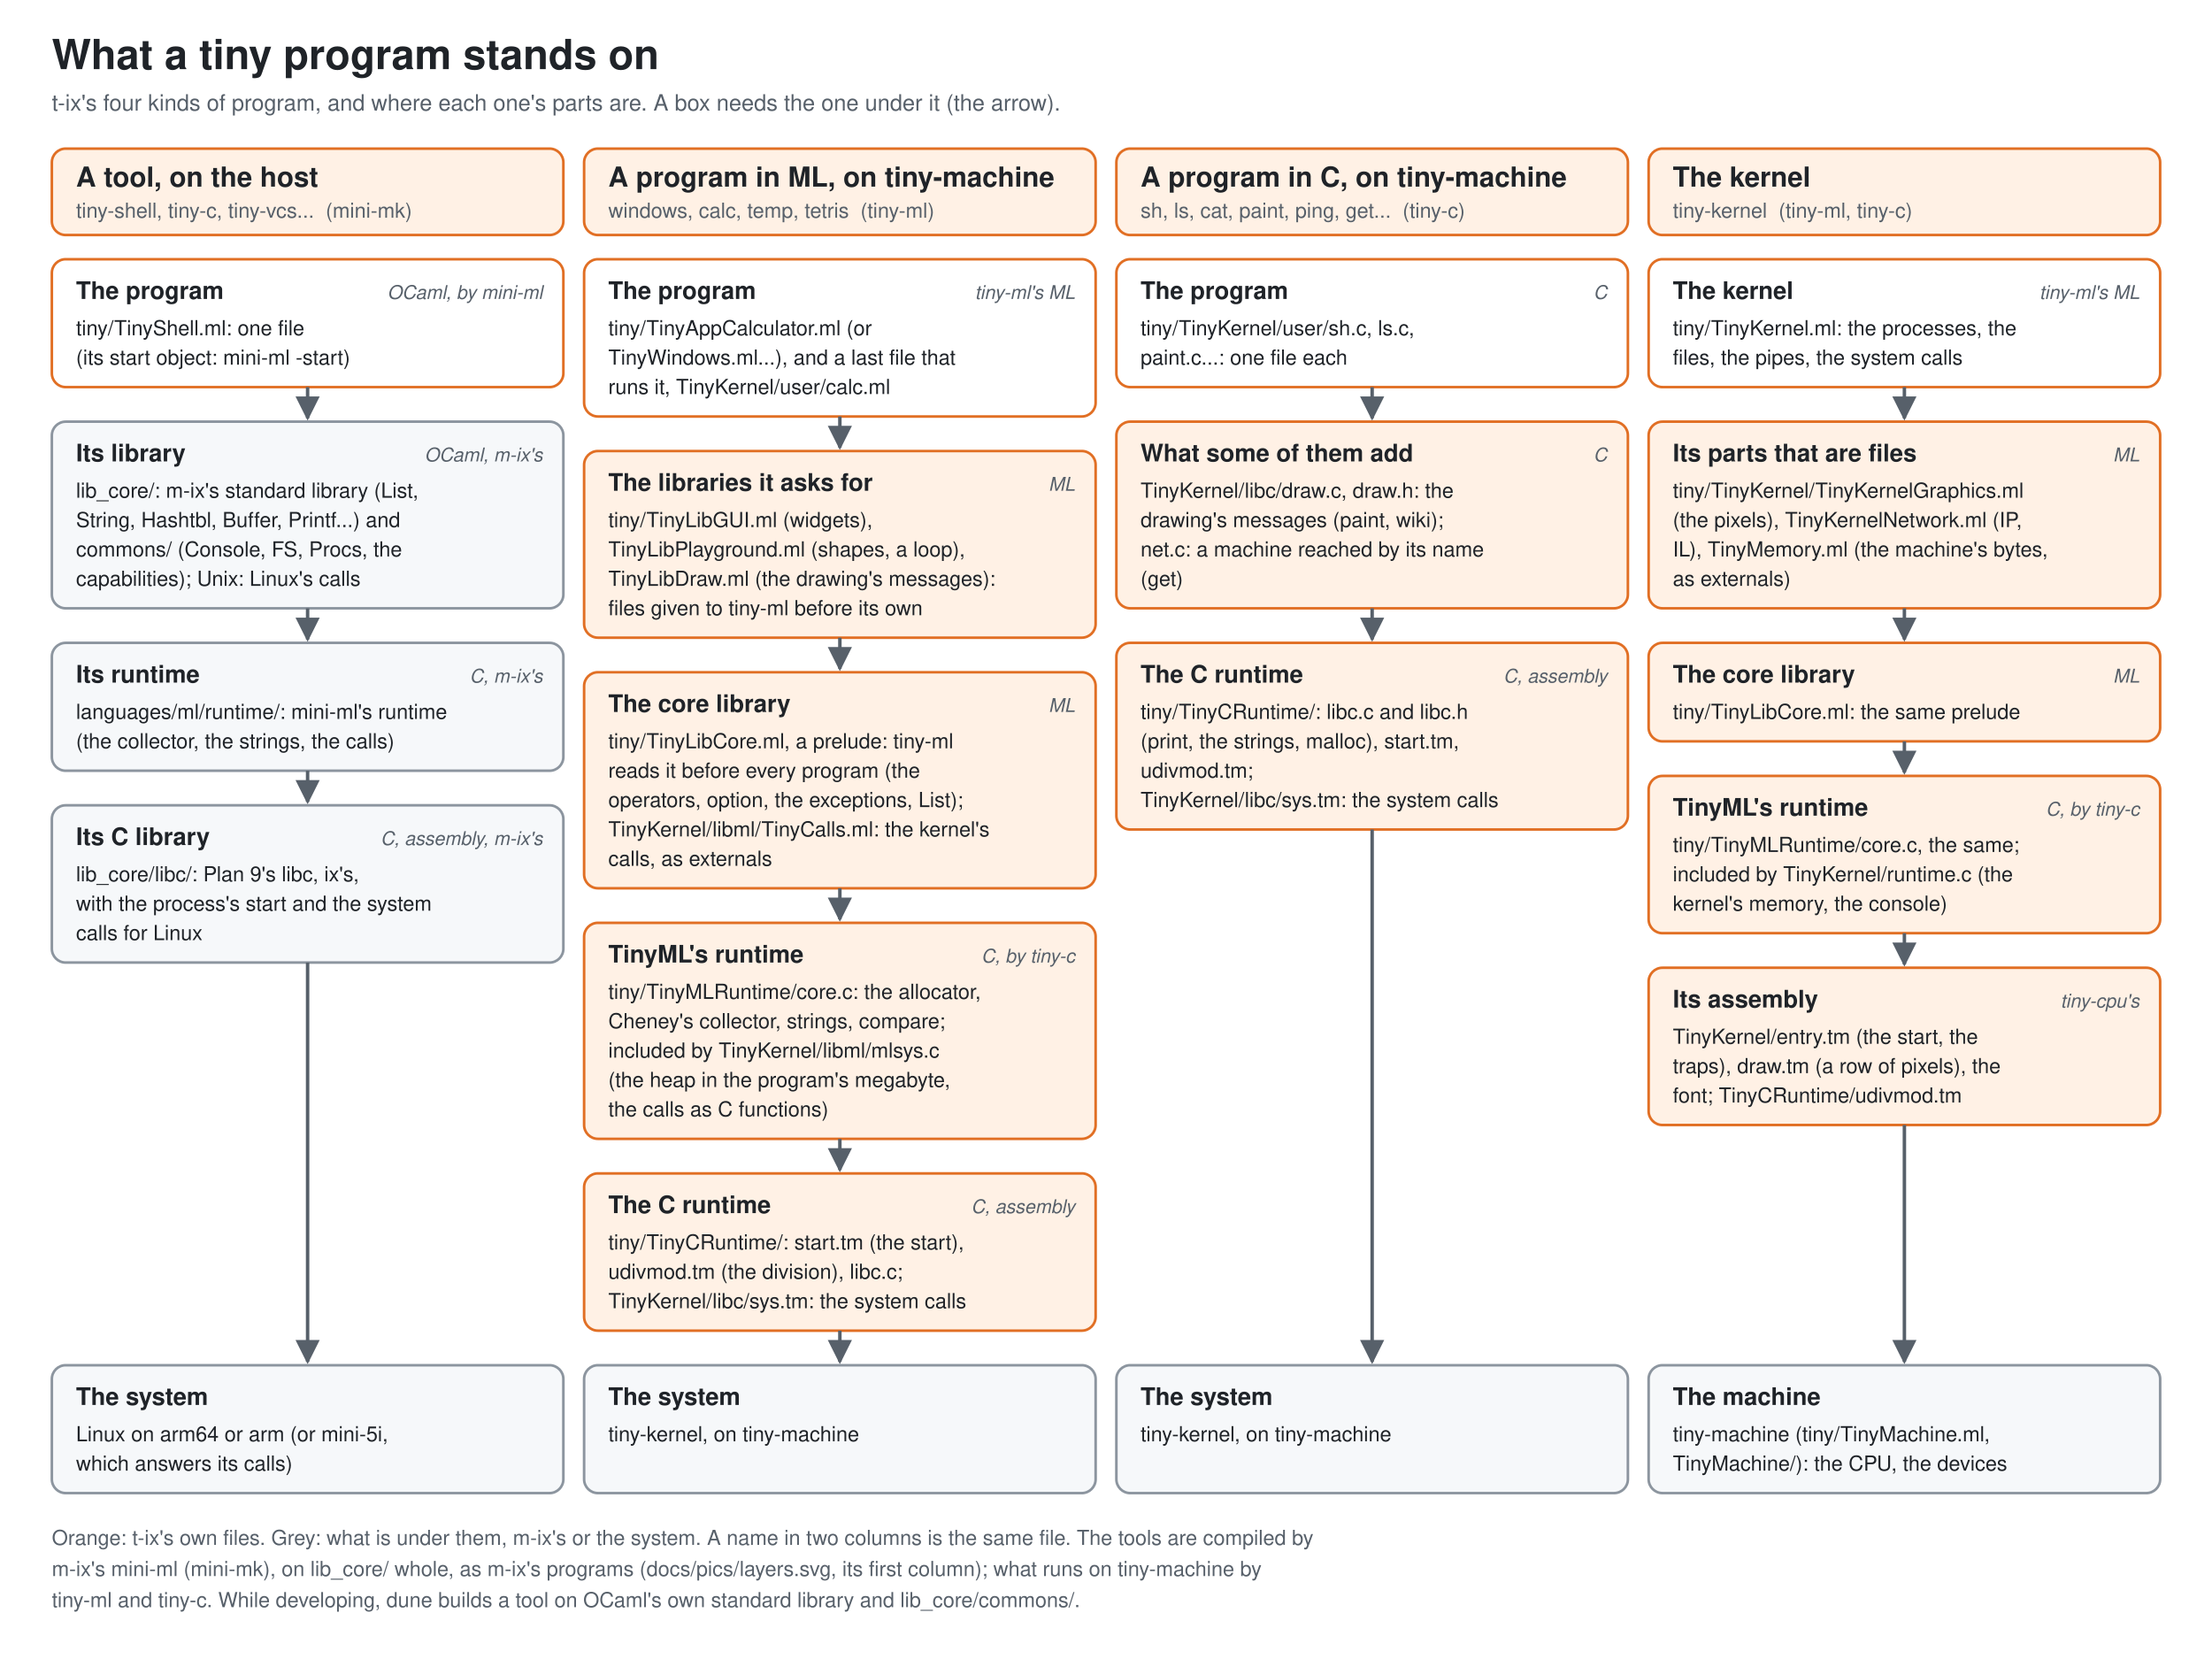
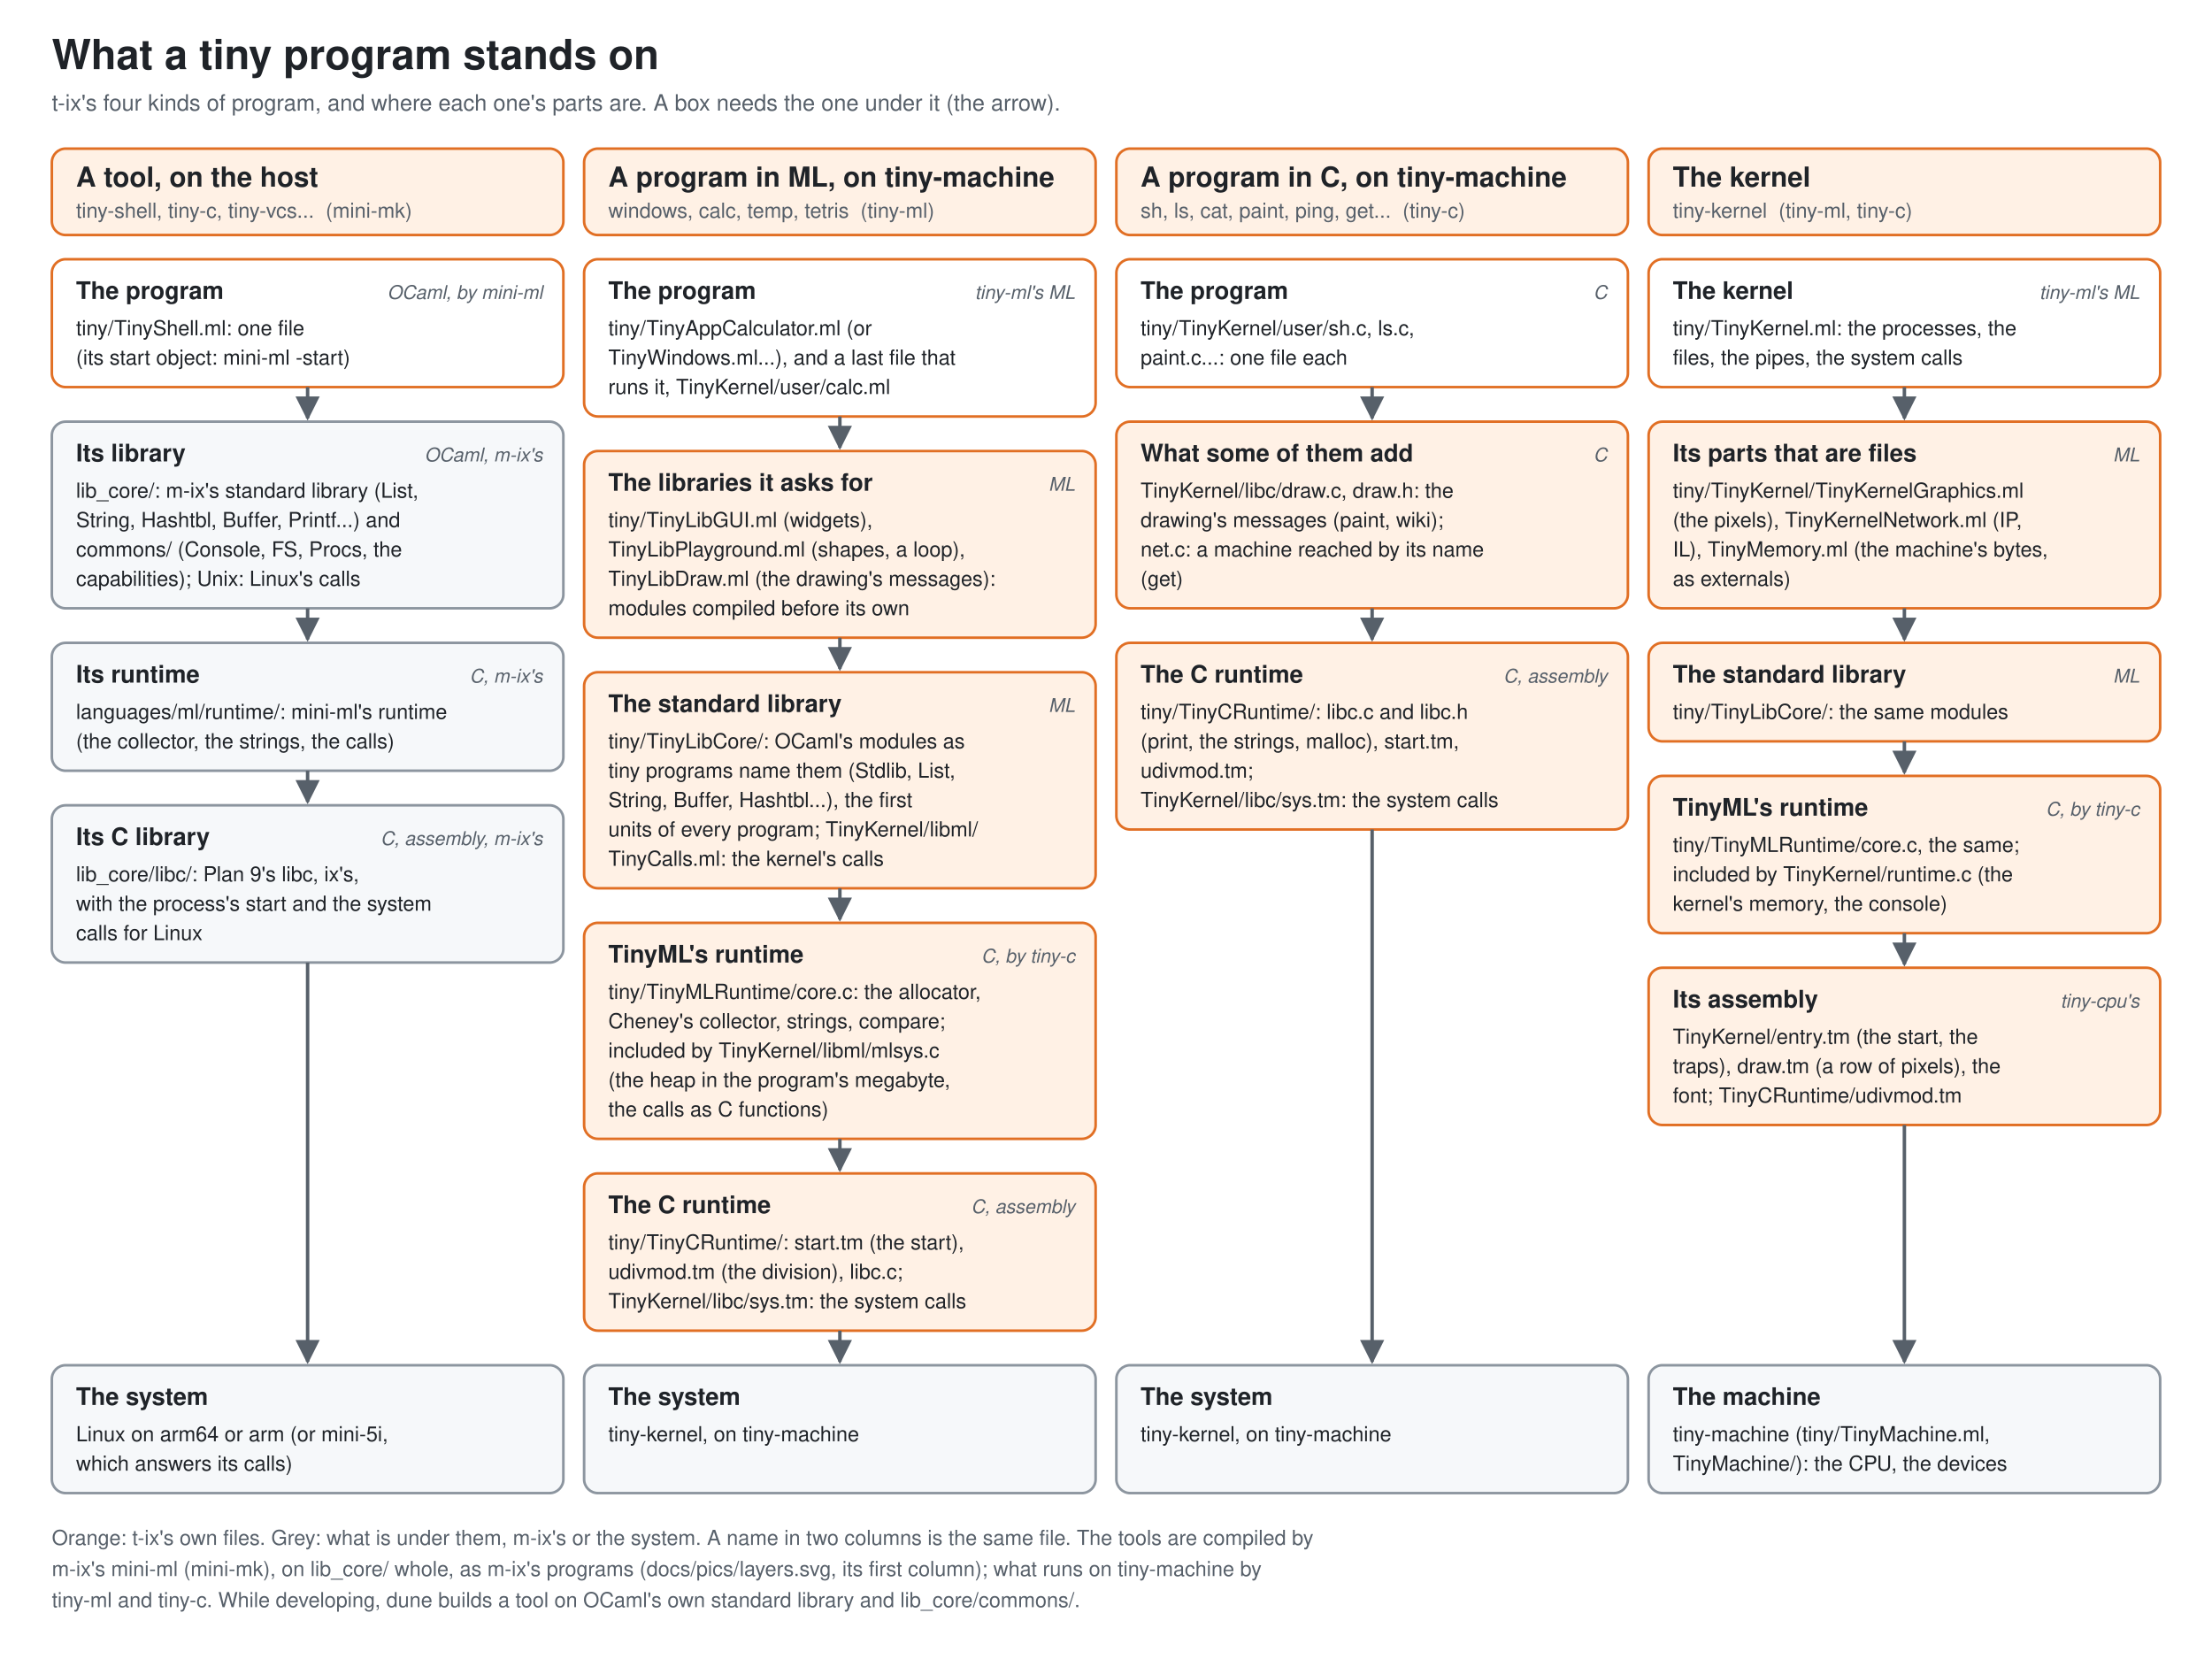
<svg xmlns="http://www.w3.org/2000/svg" viewBox="0 0 1280 960" width="1280" height="960" font-family="-apple-system, BlinkMacSystemFont, 'Segoe UI', Helvetica, Arial, sans-serif">
  <defs>
    <marker id="a" viewBox="0 0 10 10" refX="9" refY="5" markerWidth="7" markerHeight="7" orient="auto-start-reverse">
      <path d="M0 0L10 5L0 10z" fill="#57606a" />
    </marker>
  </defs>
  <rect width="1280" height="960" fill="#ffffff" />
  <text x="30" y="40" font-size="24" font-weight="600" fill="#1f2328" text-anchor="start" xml:space="preserve">What a tiny program stands on</text>
  <text x="30" y="64" font-size="13" font-weight="normal" fill="#57606a" text-anchor="start" xml:space="preserve">t-ix's four kinds of program, and where each one's parts are. A box needs the one under it (the arrow).</text>
  <rect x="30" y="86" width="296" height="50" rx="8" fill="#fff1e5" stroke="#e16f24" stroke-width="1.5" />
  <text x="44" y="108" font-size="16" font-weight="600" fill="#1f2328" text-anchor="start" xml:space="preserve">A tool, on the host</text>
  <text x="44" y="126" font-size="12" font-weight="normal" fill="#57606a" text-anchor="start" xml:space="preserve">tiny-shell, tiny-c, tiny-vcs...  (mini-mk)</text>
  <rect x="30" y="150" width="296" height="74" rx="8" fill="#ffffff" stroke="#e16f24" stroke-width="1.5" />
  <text x="44" y="173" font-size="14" font-weight="600" fill="#1f2328" text-anchor="start" xml:space="preserve">The program</text>
  <text x="314" y="173" font-size="11" font-weight="normal" fill="#57606a" text-anchor="end" font-style="italic" xml:space="preserve">OCaml, by mini-ml</text>
  <text x="44" y="194" font-size="12" font-weight="normal" fill="#1f2328" text-anchor="start" xml:space="preserve">tiny/TinyShell.ml: one file</text>
  <text x="44" y="211" font-size="12" font-weight="normal" fill="#1f2328" text-anchor="start" xml:space="preserve">(its start object: mini-ml -start)</text>
  <line x1="178" y1="224" x2="178" y2="242" stroke="#57606a" stroke-width="2" marker-end="url(#a)" />
  <rect x="30" y="244" width="296" height="108" rx="8" fill="#f6f8fa" stroke="#8c959f" stroke-width="1.5" />
  <text x="44" y="267" font-size="14" font-weight="600" fill="#1f2328" text-anchor="start" xml:space="preserve">Its library</text>
  <text x="314" y="267" font-size="11" font-weight="normal" fill="#57606a" text-anchor="end" font-style="italic" xml:space="preserve">OCaml, m-ix's</text>
  <text x="44" y="288" font-size="12" font-weight="normal" fill="#1f2328" text-anchor="start" xml:space="preserve">lib_core/: m-ix's standard library (List,</text>
  <text x="44" y="305" font-size="12" font-weight="normal" fill="#1f2328" text-anchor="start" xml:space="preserve">String, Hashtbl, Buffer, Printf...) and</text>
  <text x="44" y="322" font-size="12" font-weight="normal" fill="#1f2328" text-anchor="start" xml:space="preserve">commons/ (Console, FS, Procs, the</text>
  <text x="44" y="339" font-size="12" font-weight="normal" fill="#1f2328" text-anchor="start" xml:space="preserve">capabilities); Unix: Linux's calls</text>
  <line x1="178" y1="352" x2="178" y2="370" stroke="#57606a" stroke-width="2" marker-end="url(#a)" />
  <rect x="30" y="372" width="296" height="74" rx="8" fill="#f6f8fa" stroke="#8c959f" stroke-width="1.5" />
  <text x="44" y="395" font-size="14" font-weight="600" fill="#1f2328" text-anchor="start" xml:space="preserve">Its runtime</text>
  <text x="314" y="395" font-size="11" font-weight="normal" fill="#57606a" text-anchor="end" font-style="italic" xml:space="preserve">C, m-ix's</text>
  <text x="44" y="416" font-size="12" font-weight="normal" fill="#1f2328" text-anchor="start" xml:space="preserve">languages/ml/runtime/: mini-ml's runtime</text>
  <text x="44" y="433" font-size="12" font-weight="normal" fill="#1f2328" text-anchor="start" xml:space="preserve">(the collector, the strings, the calls)</text>
  <line x1="178" y1="446" x2="178" y2="464" stroke="#57606a" stroke-width="2" marker-end="url(#a)" />
  <rect x="30" y="466" width="296" height="91" rx="8" fill="#f6f8fa" stroke="#8c959f" stroke-width="1.5" />
  <text x="44" y="489" font-size="14" font-weight="600" fill="#1f2328" text-anchor="start" xml:space="preserve">Its C library</text>
  <text x="314" y="489" font-size="11" font-weight="normal" fill="#57606a" text-anchor="end" font-style="italic" xml:space="preserve">C, assembly, m-ix's</text>
  <text x="44" y="510" font-size="12" font-weight="normal" fill="#1f2328" text-anchor="start" xml:space="preserve">lib_core/libc/: Plan 9's libc, ix's,</text>
  <text x="44" y="527" font-size="12" font-weight="normal" fill="#1f2328" text-anchor="start" xml:space="preserve">with the process's start and the system</text>
  <text x="44" y="544" font-size="12" font-weight="normal" fill="#1f2328" text-anchor="start" xml:space="preserve">calls for Linux</text>
  <line x1="178" y1="557" x2="178" y2="788" stroke="#57606a" stroke-width="2" marker-end="url(#a)" />
  <rect x="30" y="790" width="296" height="74" rx="8" fill="#f6f8fa" stroke="#8c959f" stroke-width="1.5" />
  <text x="44" y="813" font-size="14" font-weight="600" fill="#1f2328" text-anchor="start" xml:space="preserve">The system</text>
  <text x="44" y="834" font-size="12" font-weight="normal" fill="#1f2328" text-anchor="start" xml:space="preserve">Linux on arm64 or arm (or mini-5i,</text>
  <text x="44" y="851" font-size="12" font-weight="normal" fill="#1f2328" text-anchor="start" xml:space="preserve">which answers its calls)</text>
  <rect x="338" y="86" width="296" height="50" rx="8" fill="#fff1e5" stroke="#e16f24" stroke-width="1.5" />
  <text x="352" y="108" font-size="16" font-weight="600" fill="#1f2328" text-anchor="start" xml:space="preserve">A program in ML, on tiny-machine</text>
  <text x="352" y="126" font-size="12" font-weight="normal" fill="#57606a" text-anchor="start" xml:space="preserve">windows, calc, temp, tetris  (tiny-ml)</text>
  <rect x="338" y="150" width="296" height="91" rx="8" fill="#ffffff" stroke="#e16f24" stroke-width="1.5" />
  <text x="352" y="173" font-size="14" font-weight="600" fill="#1f2328" text-anchor="start" xml:space="preserve">The program</text>
  <text x="622" y="173" font-size="11" font-weight="normal" fill="#57606a" text-anchor="end" font-style="italic" xml:space="preserve">tiny-ml's ML</text>
  <text x="352" y="194" font-size="12" font-weight="normal" fill="#1f2328" text-anchor="start" xml:space="preserve">tiny/TinyAppCalculator.ml (or</text>
  <text x="352" y="211" font-size="12" font-weight="normal" fill="#1f2328" text-anchor="start" xml:space="preserve">TinyWindows.ml...), and a last file that</text>
  <text x="352" y="228" font-size="12" font-weight="normal" fill="#1f2328" text-anchor="start" xml:space="preserve">runs it, TinyKernel/user/calc.ml</text>
  <line x1="486" y1="241" x2="486" y2="259" stroke="#57606a" stroke-width="2" marker-end="url(#a)" />
  <rect x="338" y="261" width="296" height="108" rx="8" fill="#fff1e5" stroke="#e16f24" stroke-width="1.5" />
  <text x="352" y="284" font-size="14" font-weight="600" fill="#1f2328" text-anchor="start" xml:space="preserve">The libraries it asks for</text>
  <text x="622" y="284" font-size="11" font-weight="normal" fill="#57606a" text-anchor="end" font-style="italic" xml:space="preserve">ML</text>
  <text x="352" y="305" font-size="12" font-weight="normal" fill="#1f2328" text-anchor="start" xml:space="preserve">tiny/TinyLibGUI.ml (widgets),</text>
  <text x="352" y="322" font-size="12" font-weight="normal" fill="#1f2328" text-anchor="start" xml:space="preserve">TinyLibPlayground.ml (shapes, a loop),</text>
  <text x="352" y="339" font-size="12" font-weight="normal" fill="#1f2328" text-anchor="start" xml:space="preserve">TinyLibDraw.ml (the drawing's messages):</text>
-   <text x="352" y="356" font-size="12" font-weight="normal" fill="#1f2328" text-anchor="start" xml:space="preserve">files given to tiny-ml before its own</text>
+   <text x="352" y="356" font-size="12" font-weight="normal" fill="#1f2328" text-anchor="start" xml:space="preserve">modules compiled before its own</text>
  <line x1="486" y1="369" x2="486" y2="387" stroke="#57606a" stroke-width="2" marker-end="url(#a)" />
  <rect x="338" y="389" width="296" height="125" rx="8" fill="#fff1e5" stroke="#e16f24" stroke-width="1.5" />
-   <text x="352" y="412" font-size="14" font-weight="600" fill="#1f2328" text-anchor="start" xml:space="preserve">The core library</text>
+   <text x="352" y="412" font-size="14" font-weight="600" fill="#1f2328" text-anchor="start" xml:space="preserve">The standard library</text>
  <text x="622" y="412" font-size="11" font-weight="normal" fill="#57606a" text-anchor="end" font-style="italic" xml:space="preserve">ML</text>
-   <text x="352" y="433" font-size="12" font-weight="normal" fill="#1f2328" text-anchor="start" xml:space="preserve">tiny/TinyLibCore.ml, a prelude: tiny-ml</text>
-   <text x="352" y="450" font-size="12" font-weight="normal" fill="#1f2328" text-anchor="start" xml:space="preserve">reads it before every program (the</text>
-   <text x="352" y="467" font-size="12" font-weight="normal" fill="#1f2328" text-anchor="start" xml:space="preserve">operators, option, the exceptions, List);</text>
-   <text x="352" y="484" font-size="12" font-weight="normal" fill="#1f2328" text-anchor="start" xml:space="preserve">TinyKernel/libml/TinyCalls.ml: the kernel's</text>
-   <text x="352" y="501" font-size="12" font-weight="normal" fill="#1f2328" text-anchor="start" xml:space="preserve">calls, as externals</text>
+   <text x="352" y="433" font-size="12" font-weight="normal" fill="#1f2328" text-anchor="start" xml:space="preserve">tiny/TinyLibCore/: OCaml's modules as</text>
+   <text x="352" y="450" font-size="12" font-weight="normal" fill="#1f2328" text-anchor="start" xml:space="preserve">tiny programs name them (Stdlib, List,</text>
+   <text x="352" y="467" font-size="12" font-weight="normal" fill="#1f2328" text-anchor="start" xml:space="preserve">String, Buffer, Hashtbl...), the first</text>
+   <text x="352" y="484" font-size="12" font-weight="normal" fill="#1f2328" text-anchor="start" xml:space="preserve">units of every program; TinyKernel/libml/</text>
+   <text x="352" y="501" font-size="12" font-weight="normal" fill="#1f2328" text-anchor="start" xml:space="preserve">TinyCalls.ml: the kernel's calls</text>
  <line x1="486" y1="514" x2="486" y2="532" stroke="#57606a" stroke-width="2" marker-end="url(#a)" />
  <rect x="338" y="534" width="296" height="125" rx="8" fill="#fff1e5" stroke="#e16f24" stroke-width="1.5" />
  <text x="352" y="557" font-size="14" font-weight="600" fill="#1f2328" text-anchor="start" xml:space="preserve">TinyML's runtime</text>
  <text x="622" y="557" font-size="11" font-weight="normal" fill="#57606a" text-anchor="end" font-style="italic" xml:space="preserve">C, by tiny-c</text>
  <text x="352" y="578" font-size="12" font-weight="normal" fill="#1f2328" text-anchor="start" xml:space="preserve">tiny/TinyMLRuntime/core.c: the allocator,</text>
  <text x="352" y="595" font-size="12" font-weight="normal" fill="#1f2328" text-anchor="start" xml:space="preserve">Cheney's collector, strings, compare;</text>
  <text x="352" y="612" font-size="12" font-weight="normal" fill="#1f2328" text-anchor="start" xml:space="preserve">included by TinyKernel/libml/mlsys.c</text>
  <text x="352" y="629" font-size="12" font-weight="normal" fill="#1f2328" text-anchor="start" xml:space="preserve">(the heap in the program's megabyte,</text>
  <text x="352" y="646" font-size="12" font-weight="normal" fill="#1f2328" text-anchor="start" xml:space="preserve">the calls as C functions)</text>
  <line x1="486" y1="659" x2="486" y2="677" stroke="#57606a" stroke-width="2" marker-end="url(#a)" />
  <rect x="338" y="679" width="296" height="91" rx="8" fill="#fff1e5" stroke="#e16f24" stroke-width="1.5" />
  <text x="352" y="702" font-size="14" font-weight="600" fill="#1f2328" text-anchor="start" xml:space="preserve">The C runtime</text>
  <text x="622" y="702" font-size="11" font-weight="normal" fill="#57606a" text-anchor="end" font-style="italic" xml:space="preserve">C, assembly</text>
  <text x="352" y="723" font-size="12" font-weight="normal" fill="#1f2328" text-anchor="start" xml:space="preserve">tiny/TinyCRuntime/: start.tm (the start),</text>
  <text x="352" y="740" font-size="12" font-weight="normal" fill="#1f2328" text-anchor="start" xml:space="preserve">udivmod.tm (the division), libc.c;</text>
  <text x="352" y="757" font-size="12" font-weight="normal" fill="#1f2328" text-anchor="start" xml:space="preserve">TinyKernel/libc/sys.tm: the system calls</text>
  <line x1="486" y1="770" x2="486" y2="788" stroke="#57606a" stroke-width="2" marker-end="url(#a)" />
  <rect x="338" y="790" width="296" height="74" rx="8" fill="#f6f8fa" stroke="#8c959f" stroke-width="1.5" />
  <text x="352" y="813" font-size="14" font-weight="600" fill="#1f2328" text-anchor="start" xml:space="preserve">The system</text>
  <text x="352" y="834" font-size="12" font-weight="normal" fill="#1f2328" text-anchor="start" xml:space="preserve">tiny-kernel, on tiny-machine</text>
  <rect x="646" y="86" width="296" height="50" rx="8" fill="#fff1e5" stroke="#e16f24" stroke-width="1.5" />
  <text x="660" y="108" font-size="16" font-weight="600" fill="#1f2328" text-anchor="start" xml:space="preserve">A program in C, on tiny-machine</text>
  <text x="660" y="126" font-size="12" font-weight="normal" fill="#57606a" text-anchor="start" xml:space="preserve">sh, ls, cat, paint, ping, get...  (tiny-c)</text>
  <rect x="646" y="150" width="296" height="74" rx="8" fill="#ffffff" stroke="#e16f24" stroke-width="1.5" />
  <text x="660" y="173" font-size="14" font-weight="600" fill="#1f2328" text-anchor="start" xml:space="preserve">The program</text>
  <text x="930" y="173" font-size="11" font-weight="normal" fill="#57606a" text-anchor="end" font-style="italic" xml:space="preserve">C</text>
  <text x="660" y="194" font-size="12" font-weight="normal" fill="#1f2328" text-anchor="start" xml:space="preserve">tiny/TinyKernel/user/sh.c, ls.c,</text>
  <text x="660" y="211" font-size="12" font-weight="normal" fill="#1f2328" text-anchor="start" xml:space="preserve">paint.c...: one file each</text>
  <line x1="794" y1="224" x2="794" y2="242" stroke="#57606a" stroke-width="2" marker-end="url(#a)" />
  <rect x="646" y="244" width="296" height="108" rx="8" fill="#fff1e5" stroke="#e16f24" stroke-width="1.5" />
  <text x="660" y="267" font-size="14" font-weight="600" fill="#1f2328" text-anchor="start" xml:space="preserve">What some of them add</text>
  <text x="930" y="267" font-size="11" font-weight="normal" fill="#57606a" text-anchor="end" font-style="italic" xml:space="preserve">C</text>
  <text x="660" y="288" font-size="12" font-weight="normal" fill="#1f2328" text-anchor="start" xml:space="preserve">TinyKernel/libc/draw.c, draw.h: the</text>
  <text x="660" y="305" font-size="12" font-weight="normal" fill="#1f2328" text-anchor="start" xml:space="preserve">drawing's messages (paint, wiki);</text>
  <text x="660" y="322" font-size="12" font-weight="normal" fill="#1f2328" text-anchor="start" xml:space="preserve">net.c: a machine reached by its name</text>
  <text x="660" y="339" font-size="12" font-weight="normal" fill="#1f2328" text-anchor="start" xml:space="preserve">(get)</text>
  <line x1="794" y1="352" x2="794" y2="370" stroke="#57606a" stroke-width="2" marker-end="url(#a)" />
  <rect x="646" y="372" width="296" height="108" rx="8" fill="#fff1e5" stroke="#e16f24" stroke-width="1.5" />
  <text x="660" y="395" font-size="14" font-weight="600" fill="#1f2328" text-anchor="start" xml:space="preserve">The C runtime</text>
  <text x="930" y="395" font-size="11" font-weight="normal" fill="#57606a" text-anchor="end" font-style="italic" xml:space="preserve">C, assembly</text>
  <text x="660" y="416" font-size="12" font-weight="normal" fill="#1f2328" text-anchor="start" xml:space="preserve">tiny/TinyCRuntime/: libc.c and libc.h</text>
  <text x="660" y="433" font-size="12" font-weight="normal" fill="#1f2328" text-anchor="start" xml:space="preserve">(print, the strings, malloc), start.tm,</text>
  <text x="660" y="450" font-size="12" font-weight="normal" fill="#1f2328" text-anchor="start" xml:space="preserve">udivmod.tm;</text>
  <text x="660" y="467" font-size="12" font-weight="normal" fill="#1f2328" text-anchor="start" xml:space="preserve">TinyKernel/libc/sys.tm: the system calls</text>
  <line x1="794" y1="480" x2="794" y2="788" stroke="#57606a" stroke-width="2" marker-end="url(#a)" />
  <rect x="646" y="790" width="296" height="74" rx="8" fill="#f6f8fa" stroke="#8c959f" stroke-width="1.5" />
  <text x="660" y="813" font-size="14" font-weight="600" fill="#1f2328" text-anchor="start" xml:space="preserve">The system</text>
  <text x="660" y="834" font-size="12" font-weight="normal" fill="#1f2328" text-anchor="start" xml:space="preserve">tiny-kernel, on tiny-machine</text>
  <rect x="954" y="86" width="296" height="50" rx="8" fill="#fff1e5" stroke="#e16f24" stroke-width="1.5" />
  <text x="968" y="108" font-size="16" font-weight="600" fill="#1f2328" text-anchor="start" xml:space="preserve">The kernel</text>
  <text x="968" y="126" font-size="12" font-weight="normal" fill="#57606a" text-anchor="start" xml:space="preserve">tiny-kernel  (tiny-ml, tiny-c)</text>
  <rect x="954" y="150" width="296" height="74" rx="8" fill="#ffffff" stroke="#e16f24" stroke-width="1.5" />
  <text x="968" y="173" font-size="14" font-weight="600" fill="#1f2328" text-anchor="start" xml:space="preserve">The kernel</text>
  <text x="1238" y="173" font-size="11" font-weight="normal" fill="#57606a" text-anchor="end" font-style="italic" xml:space="preserve">tiny-ml's ML</text>
  <text x="968" y="194" font-size="12" font-weight="normal" fill="#1f2328" text-anchor="start" xml:space="preserve">tiny/TinyKernel.ml: the processes, the</text>
  <text x="968" y="211" font-size="12" font-weight="normal" fill="#1f2328" text-anchor="start" xml:space="preserve">files, the pipes, the system calls</text>
  <line x1="1102" y1="224" x2="1102" y2="242" stroke="#57606a" stroke-width="2" marker-end="url(#a)" />
  <rect x="954" y="244" width="296" height="108" rx="8" fill="#fff1e5" stroke="#e16f24" stroke-width="1.5" />
  <text x="968" y="267" font-size="14" font-weight="600" fill="#1f2328" text-anchor="start" xml:space="preserve">Its parts that are files</text>
  <text x="1238" y="267" font-size="11" font-weight="normal" fill="#57606a" text-anchor="end" font-style="italic" xml:space="preserve">ML</text>
  <text x="968" y="288" font-size="12" font-weight="normal" fill="#1f2328" text-anchor="start" xml:space="preserve">tiny/TinyKernel/TinyKernelGraphics.ml</text>
  <text x="968" y="305" font-size="12" font-weight="normal" fill="#1f2328" text-anchor="start" xml:space="preserve">(the pixels), TinyKernelNetwork.ml (IP,</text>
  <text x="968" y="322" font-size="12" font-weight="normal" fill="#1f2328" text-anchor="start" xml:space="preserve">IL), TinyMemory.ml (the machine's bytes,</text>
  <text x="968" y="339" font-size="12" font-weight="normal" fill="#1f2328" text-anchor="start" xml:space="preserve">as externals)</text>
  <line x1="1102" y1="352" x2="1102" y2="370" stroke="#57606a" stroke-width="2" marker-end="url(#a)" />
  <rect x="954" y="372" width="296" height="57" rx="8" fill="#fff1e5" stroke="#e16f24" stroke-width="1.5" />
-   <text x="968" y="395" font-size="14" font-weight="600" fill="#1f2328" text-anchor="start" xml:space="preserve">The core library</text>
+   <text x="968" y="395" font-size="14" font-weight="600" fill="#1f2328" text-anchor="start" xml:space="preserve">The standard library</text>
  <text x="1238" y="395" font-size="11" font-weight="normal" fill="#57606a" text-anchor="end" font-style="italic" xml:space="preserve">ML</text>
-   <text x="968" y="416" font-size="12" font-weight="normal" fill="#1f2328" text-anchor="start" xml:space="preserve">tiny/TinyLibCore.ml: the same prelude</text>
+   <text x="968" y="416" font-size="12" font-weight="normal" fill="#1f2328" text-anchor="start" xml:space="preserve">tiny/TinyLibCore/: the same modules</text>
  <line x1="1102" y1="429" x2="1102" y2="447" stroke="#57606a" stroke-width="2" marker-end="url(#a)" />
  <rect x="954" y="449" width="296" height="91" rx="8" fill="#fff1e5" stroke="#e16f24" stroke-width="1.5" />
  <text x="968" y="472" font-size="14" font-weight="600" fill="#1f2328" text-anchor="start" xml:space="preserve">TinyML's runtime</text>
  <text x="1238" y="472" font-size="11" font-weight="normal" fill="#57606a" text-anchor="end" font-style="italic" xml:space="preserve">C, by tiny-c</text>
  <text x="968" y="493" font-size="12" font-weight="normal" fill="#1f2328" text-anchor="start" xml:space="preserve">tiny/TinyMLRuntime/core.c, the same;</text>
  <text x="968" y="510" font-size="12" font-weight="normal" fill="#1f2328" text-anchor="start" xml:space="preserve">included by TinyKernel/runtime.c (the</text>
  <text x="968" y="527" font-size="12" font-weight="normal" fill="#1f2328" text-anchor="start" xml:space="preserve">kernel's memory, the console)</text>
  <line x1="1102" y1="540" x2="1102" y2="558" stroke="#57606a" stroke-width="2" marker-end="url(#a)" />
  <rect x="954" y="560" width="296" height="91" rx="8" fill="#fff1e5" stroke="#e16f24" stroke-width="1.5" />
  <text x="968" y="583" font-size="14" font-weight="600" fill="#1f2328" text-anchor="start" xml:space="preserve">Its assembly</text>
  <text x="1238" y="583" font-size="11" font-weight="normal" fill="#57606a" text-anchor="end" font-style="italic" xml:space="preserve">tiny-cpu's</text>
  <text x="968" y="604" font-size="12" font-weight="normal" fill="#1f2328" text-anchor="start" xml:space="preserve">TinyKernel/entry.tm (the start, the</text>
  <text x="968" y="621" font-size="12" font-weight="normal" fill="#1f2328" text-anchor="start" xml:space="preserve">traps), draw.tm (a row of pixels), the</text>
  <text x="968" y="638" font-size="12" font-weight="normal" fill="#1f2328" text-anchor="start" xml:space="preserve">font; TinyCRuntime/udivmod.tm</text>
  <line x1="1102" y1="651" x2="1102" y2="788" stroke="#57606a" stroke-width="2" marker-end="url(#a)" />
  <rect x="954" y="790" width="296" height="74" rx="8" fill="#f6f8fa" stroke="#8c959f" stroke-width="1.5" />
  <text x="968" y="813" font-size="14" font-weight="600" fill="#1f2328" text-anchor="start" xml:space="preserve">The machine</text>
  <text x="968" y="834" font-size="12" font-weight="normal" fill="#1f2328" text-anchor="start" xml:space="preserve">tiny-machine (tiny/TinyMachine.ml,</text>
  <text x="968" y="851" font-size="12" font-weight="normal" fill="#1f2328" text-anchor="start" xml:space="preserve">TinyMachine/): the CPU, the devices</text>
  <text x="30" y="894" font-size="12" font-weight="normal" fill="#57606a" text-anchor="start" xml:space="preserve">Orange: t-ix's own files. Grey: what is under them, m-ix's or the system. A name in two columns is the same file. The tools are compiled by</text>
  <text x="30" y="912" font-size="12" font-weight="normal" fill="#57606a" text-anchor="start" xml:space="preserve">m-ix's mini-ml (mini-mk), on lib_core/ whole, as m-ix's programs (docs/pics/layers.svg, its first column); what runs on tiny-machine by</text>
  <text x="30" y="930" font-size="12" font-weight="normal" fill="#57606a" text-anchor="start" xml:space="preserve">tiny-ml and tiny-c. While developing, dune builds a tool on OCaml's own standard library and lib_core/commons/.</text>
</svg>
